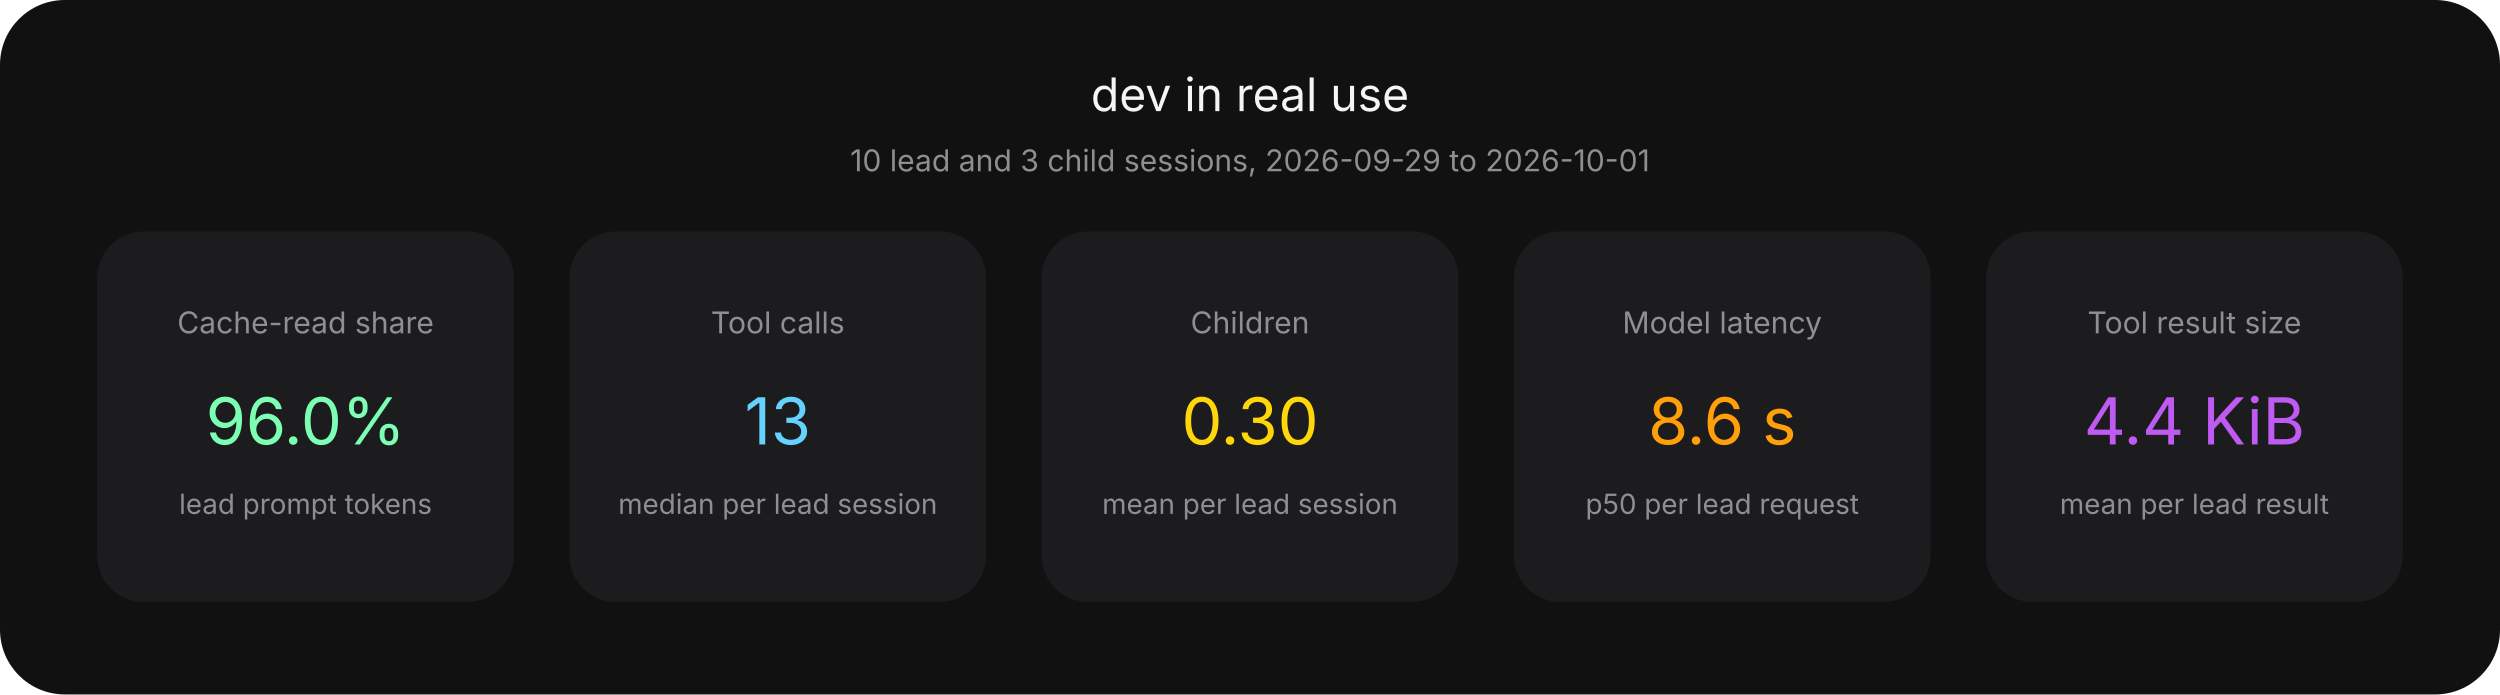
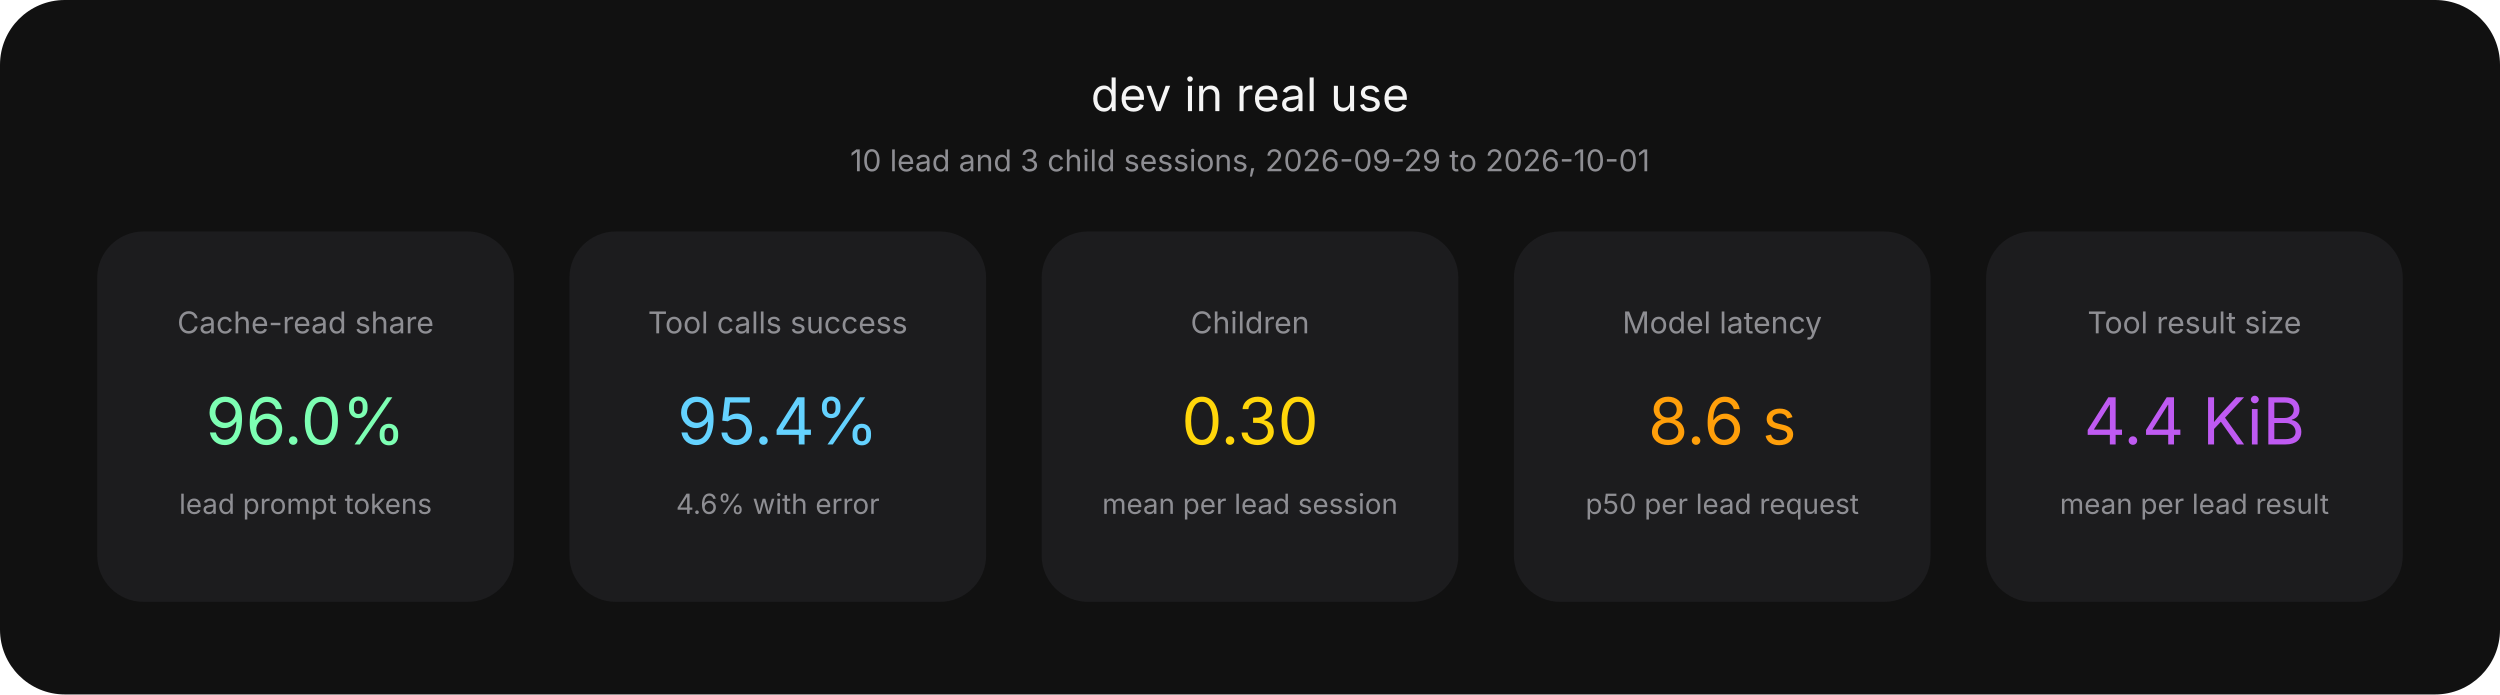
<svg xmlns="http://www.w3.org/2000/svg" width="1080" height="300" viewBox="0 0 1080 300" role="img">
  <rect width="1080" height="300" rx="28" fill="#111111" />
  <text x="540" y="48" text-anchor="middle" fill="#F5F5F5" font-family="SF Pro Display, Helvetica Neue, sans-serif" font-size="20">dev in real use</text>
  <text x="540" y="74" text-anchor="middle" fill="#8E8E93" font-family="SF Pro Text, Helvetica Neue, sans-serif" font-size="13">10 lead and 3 child sessions, 2026-09-29 to 2026-10-01</text>
  <rect x="42" y="100" width="180" height="160" rx="20" fill="#1C1C1E" />
  <text x="132" y="144" text-anchor="middle" fill="#8E8E93" font-family="SF Pro Text, Helvetica Neue, sans-serif" font-size="13">Cache-read share</text>
  <text x="132" y="192" text-anchor="middle" fill="#7DFFB3" font-family="SF Pro Display, Helvetica Neue, sans-serif" font-size="28">96.0%</text>
  <text x="132" y="222" text-anchor="middle" fill="#8E8E93" font-family="SF Pro Text, Helvetica Neue, sans-serif" font-size="12">lead prompt tokens</text>
  <rect x="246" y="100" width="180" height="160" rx="20" fill="#1C1C1E" />
-   <text x="336" y="144" text-anchor="middle" fill="#8E8E93" font-family="SF Pro Text, Helvetica Neue, sans-serif" font-size="13">Tool calls</text>
-   <text x="336" y="192" text-anchor="middle" fill="#64D2FF" font-family="SF Pro Display, Helvetica Neue, sans-serif" font-size="28">13</text>
-   <text x="336" y="222" text-anchor="middle" fill="#8E8E93" font-family="SF Pro Text, Helvetica Neue, sans-serif" font-size="12">median per lead session</text>
+   <text x="336" y="144" text-anchor="middle" fill="#8E8E93" font-family="SF Pro Text, Helvetica Neue, sans-serif" font-size="13">Tool calls success</text>
+   <text x="336" y="192" text-anchor="middle" fill="#64D2FF" font-family="SF Pro Display, Helvetica Neue, sans-serif" font-size="28">95.4%</text>
+   <text x="336" y="222" text-anchor="middle" fill="#8E8E93" font-family="SF Pro Text, Helvetica Neue, sans-serif" font-size="12">4.6% with error</text>
  <rect x="450" y="100" width="180" height="160" rx="20" fill="#1C1C1E" />
  <text x="540" y="144" text-anchor="middle" fill="#8E8E93" font-family="SF Pro Text, Helvetica Neue, sans-serif" font-size="13">Children</text>
  <text x="540" y="192" text-anchor="middle" fill="#FFD60A" font-family="SF Pro Display, Helvetica Neue, sans-serif" font-size="28">0.30</text>
  <text x="540" y="222" text-anchor="middle" fill="#8E8E93" font-family="SF Pro Text, Helvetica Neue, sans-serif" font-size="12">mean per lead session</text>
  <rect x="654" y="100" width="180" height="160" rx="20" fill="#1C1C1E" />
  <text x="744" y="144" text-anchor="middle" fill="#8E8E93" font-family="SF Pro Text, Helvetica Neue, sans-serif" font-size="13">Model latency</text>
  <text x="744" y="192" text-anchor="middle" fill="#FF9F0A" font-family="SF Pro Display, Helvetica Neue, sans-serif" font-size="28">8.6 s</text>
  <text x="744" y="222" text-anchor="middle" fill="#8E8E93" font-family="SF Pro Text, Helvetica Neue, sans-serif" font-size="12">p50 per lead request</text>
  <rect x="858" y="100" width="180" height="160" rx="20" fill="#1C1C1E" />
  <text x="948" y="144" text-anchor="middle" fill="#8E8E93" font-family="SF Pro Text, Helvetica Neue, sans-serif" font-size="13">Tool result size</text>
  <text x="948" y="192" text-anchor="middle" fill="#BF5AF2" font-family="SF Pro Display, Helvetica Neue, sans-serif" font-size="28">4.4 KiB</text>
  <text x="948" y="222" text-anchor="middle" fill="#8E8E93" font-family="SF Pro Text, Helvetica Neue, sans-serif" font-size="12">mean per lead result</text>
</svg>
